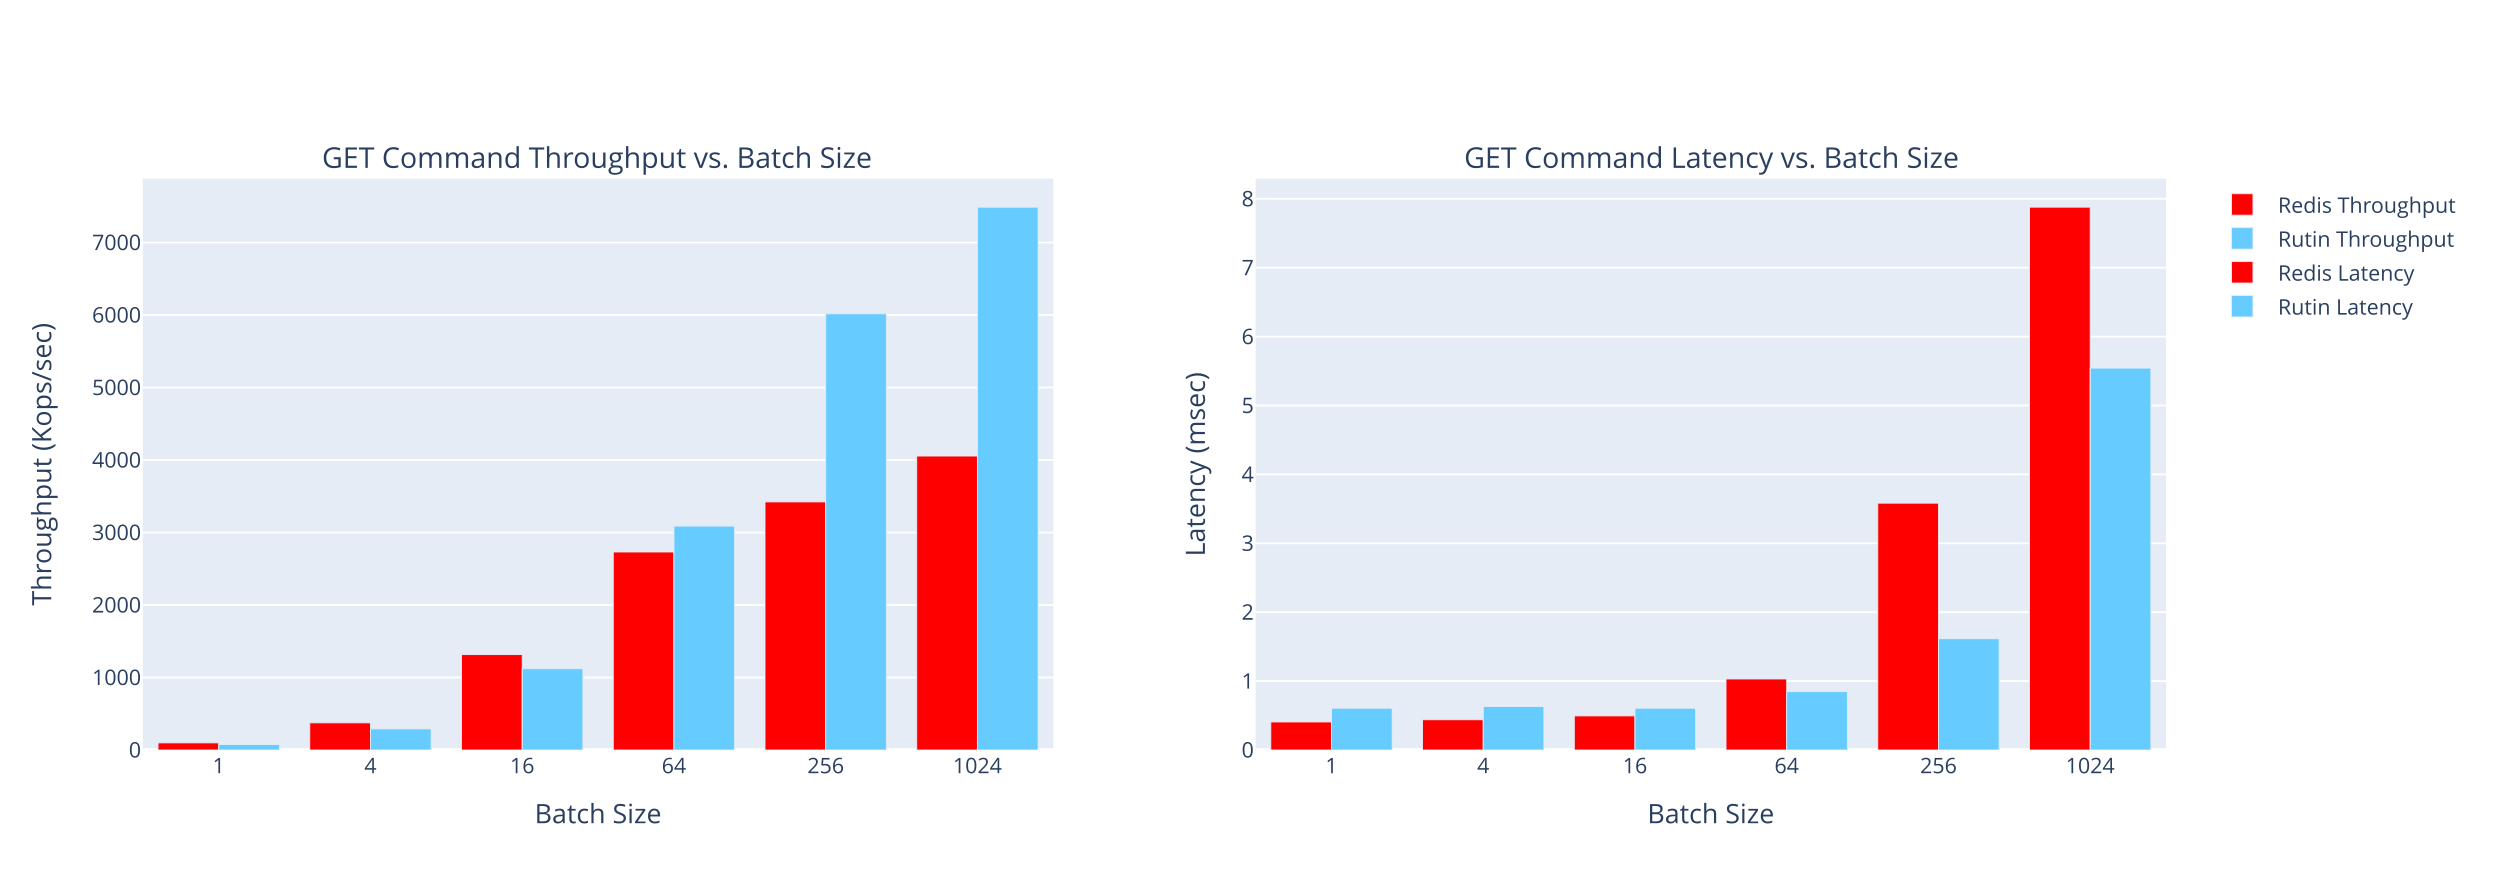
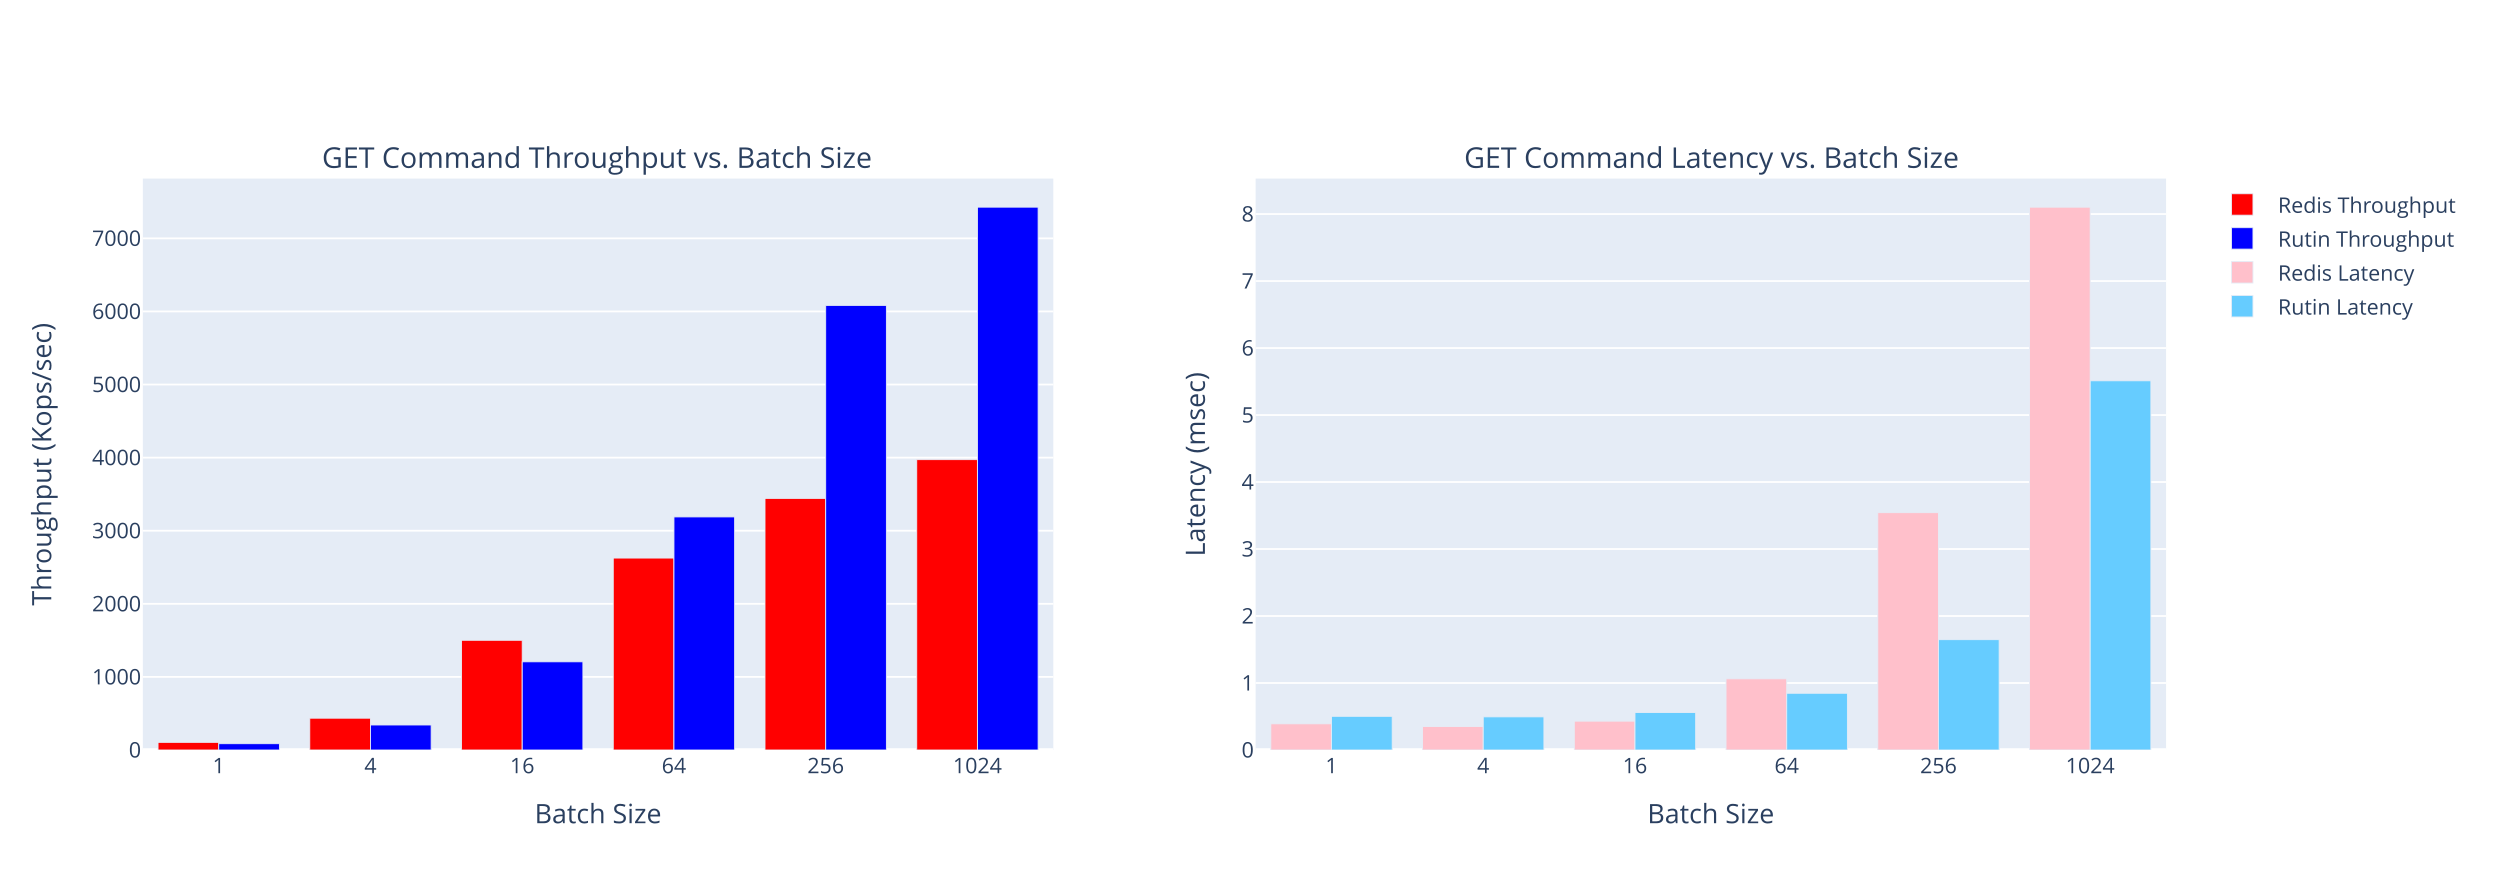
<svg xmlns="http://www.w3.org/2000/svg" class="main-svg" width="1400" height="500" style="" viewBox="0 0 1400 500">
  <rect x="0" y="0" width="1400" height="500" style="fill: rgb(255, 255, 255); fill-opacity: 1;" />
-   <defs id="defs-3539e7">
+   <defs id="defs-736aa3">
    <g class="clips">
-       <clipPath id="clip3539e7xyplot" class="plotclip">
+       <clipPath id="clip736aa3xyplot" class="plotclip">
        <rect width="509.85" height="320" />
      </clipPath>
-       <clipPath id="clip3539e7x2y2plot" class="plotclip">
+       <clipPath id="clip736aa3x2y2plot" class="plotclip">
        <rect width="509.85" height="320" />
      </clipPath>
-       <clipPath class="axesclip" id="clip3539e7x">
+       <clipPath class="axesclip" id="clip736aa3x">
        <rect x="80" y="0" width="509.85" height="500" />
      </clipPath>
-       <clipPath class="axesclip" id="clip3539e7y">
+       <clipPath class="axesclip" id="clip736aa3y">
        <rect x="0" y="100" width="1400" height="320" />
      </clipPath>
-       <clipPath class="axesclip" id="clip3539e7xy">
+       <clipPath class="axesclip" id="clip736aa3xy">
        <rect x="80" y="100" width="509.85" height="320" />
      </clipPath>
-       <clipPath class="axesclip" id="clip3539e7y2">
+       <clipPath class="axesclip" id="clip736aa3y2">
        <rect x="0" y="100" width="1400" height="320" />
      </clipPath>
-       <clipPath class="axesclip" id="clip3539e7xy2">
+       <clipPath class="axesclip" id="clip736aa3xy2">
        <rect x="80" y="100" width="509.85" height="320" />
      </clipPath>
-       <clipPath class="axesclip" id="clip3539e7x2">
+       <clipPath class="axesclip" id="clip736aa3x2">
        <rect x="703.15" y="0" width="509.85" height="500" />
      </clipPath>
-       <clipPath class="axesclip" id="clip3539e7x2y">
+       <clipPath class="axesclip" id="clip736aa3x2y">
        <rect x="703.15" y="100" width="509.85" height="320" />
      </clipPath>
-       <clipPath class="axesclip" id="clip3539e7x2y2">
+       <clipPath class="axesclip" id="clip736aa3x2y2">
        <rect x="703.15" y="100" width="509.85" height="320" />
      </clipPath>
    </g>
    <g class="gradients" />
    <g class="patterns" />
  </defs>
  <g class="bglayer">
    <rect class="bg" x="80" y="100" width="509.85" height="320" style="fill: rgb(229, 236, 246); fill-opacity: 1; stroke-width: 0;" />
    <rect class="bg" x="703.15" y="100" width="509.85" height="320" style="fill: rgb(229, 236, 246); fill-opacity: 1; stroke-width: 0;" />
  </g>
  <g class="layer-below">
    <g class="imagelayer" />
    <g class="shapelayer" />
  </g>
  <g class="cartesianlayer">
    <g class="subplot xy">
      <g class="layer-subplot">
        <g class="shapelayer" />
        <g class="imagelayer" />
      </g>
      <g class="minor-gridlayer">
        <g class="x" />
        <g class="y" />
      </g>
      <g class="gridlayer">
        <g class="x" />
        <g class="y">
-           <path class="ygrid crisp" transform="translate(0,379.4)" d="M80,0h509.85" style="stroke: rgb(255, 255, 255); stroke-opacity: 1; stroke-width: 1px;" />
-           <path class="ygrid crisp" transform="translate(0,338.8)" d="M80,0h509.85" style="stroke: rgb(255, 255, 255); stroke-opacity: 1; stroke-width: 1px;" />
-           <path class="ygrid crisp" transform="translate(0,298.21)" d="M80,0h509.85" style="stroke: rgb(255, 255, 255); stroke-opacity: 1; stroke-width: 1px;" />
-           <path class="ygrid crisp" transform="translate(0,257.61)" d="M80,0h509.85" style="stroke: rgb(255, 255, 255); stroke-opacity: 1; stroke-width: 1px;" />
-           <path class="ygrid crisp" transform="translate(0,217.01)" d="M80,0h509.85" style="stroke: rgb(255, 255, 255); stroke-opacity: 1; stroke-width: 1px;" />
-           <path class="ygrid crisp" transform="translate(0,176.41)" d="M80,0h509.85" style="stroke: rgb(255, 255, 255); stroke-opacity: 1; stroke-width: 1px;" />
-           <path class="ygrid crisp" transform="translate(0,135.82)" d="M80,0h509.85" style="stroke: rgb(255, 255, 255); stroke-opacity: 1; stroke-width: 1px;" />
+           <path class="ygrid crisp" transform="translate(0,379.07)" d="M80,0h509.85" style="stroke: rgb(255, 255, 255); stroke-opacity: 1; stroke-width: 1px;" />
+           <path class="ygrid crisp" transform="translate(0,338.14)" d="M80,0h509.85" style="stroke: rgb(255, 255, 255); stroke-opacity: 1; stroke-width: 1px;" />
+           <path class="ygrid crisp" transform="translate(0,297.2)" d="M80,0h509.85" style="stroke: rgb(255, 255, 255); stroke-opacity: 1; stroke-width: 1px;" />
+           <path class="ygrid crisp" transform="translate(0,256.27)" d="M80,0h509.85" style="stroke: rgb(255, 255, 255); stroke-opacity: 1; stroke-width: 1px;" />
+           <path class="ygrid crisp" transform="translate(0,215.34)" d="M80,0h509.85" style="stroke: rgb(255, 255, 255); stroke-opacity: 1; stroke-width: 1px;" />
+           <path class="ygrid crisp" transform="translate(0,174.41)" d="M80,0h509.85" style="stroke: rgb(255, 255, 255); stroke-opacity: 1; stroke-width: 1px;" />
+           <path class="ygrid crisp" transform="translate(0,133.48)" d="M80,0h509.85" style="stroke: rgb(255, 255, 255); stroke-opacity: 1; stroke-width: 1px;" />
        </g>
      </g>
      <g class="zerolinelayer">
        <path class="yzl zl crisp" transform="translate(0,420)" d="M80,0h509.85" style="stroke: rgb(255, 255, 255); stroke-opacity: 1; stroke-width: 2px;" />
      </g>
      <g class="layer-between">
        <g class="shapelayer" />
        <g class="imagelayer" />
      </g>
      <path class="xlines-below" />
      <path class="ylines-below" />
      <g class="overlines-below" />
      <g class="xaxislayer-below" />
      <g class="yaxislayer-below" />
      <g class="overaxes-below" />
-       <g class="plot" transform="translate(80,100)" clip-path="url(#clip3539e7xyplot)">
+       <g class="plot" transform="translate(80,100)" clip-path="url(#clip736aa3xyplot)">
        <g class="barlayer mlayer">
          <g class="trace bars" style="opacity: 1;">
            <g class="points">
              <g class="point">
-                 <path d="M8.5,320V316.01H42.49V320Z" style="vector-effect: none; opacity: 1; stroke-width: 0.5px; fill: rgb(255, 0, 0); fill-opacity: 1; stroke: rgb(229, 236, 246); stroke-opacity: 1;" />
-               </g>
-               <g class="point">
-                 <path d="M93.47,320V304.79H127.46V320Z" style="vector-effect: none; opacity: 1; stroke-width: 0.5px; fill: rgb(255, 0, 0); fill-opacity: 1; stroke: rgb(229, 236, 246); stroke-opacity: 1;" />
-               </g>
-               <g class="point">
-                 <path d="M178.45,320V266.58H212.44V320Z" style="vector-effect: none; opacity: 1; stroke-width: 0.5px; fill: rgb(255, 0, 0); fill-opacity: 1; stroke: rgb(229, 236, 246); stroke-opacity: 1;" />
-               </g>
-               <g class="point">
-                 <path d="M263.42,320V209.11H297.41V320Z" style="vector-effect: none; opacity: 1; stroke-width: 0.5px; fill: rgb(255, 0, 0); fill-opacity: 1; stroke: rgb(229, 236, 246); stroke-opacity: 1;" />
-               </g>
-               <g class="point">
-                 <path d="M348.4,320V181.06H382.39V320Z" style="vector-effect: none; opacity: 1; stroke-width: 0.5px; fill: rgb(255, 0, 0); fill-opacity: 1; stroke: rgb(229, 236, 246); stroke-opacity: 1;" />
-               </g>
-               <g class="point">
-                 <path d="M433.37,320V155.37H467.36V320Z" style="vector-effect: none; opacity: 1; stroke-width: 0.5px; fill: rgb(255, 0, 0); fill-opacity: 1; stroke: rgb(229, 236, 246); stroke-opacity: 1;" />
+                 <path d="M8.5,320V315.72H42.49V320Z" style="vector-effect: none; opacity: 1; stroke-width: 0.5px; fill: rgb(255, 0, 0); fill-opacity: 1; stroke: rgb(229, 236, 246); stroke-opacity: 1;" />
+               </g>
+               <g class="point">
+                 <path d="M93.47,320V302.18H127.46V320Z" style="vector-effect: none; opacity: 1; stroke-width: 0.5px; fill: rgb(255, 0, 0); fill-opacity: 1; stroke: rgb(229, 236, 246); stroke-opacity: 1;" />
+               </g>
+               <g class="point">
+                 <path d="M178.45,320V258.56H212.44V320Z" style="vector-effect: none; opacity: 1; stroke-width: 0.5px; fill: rgb(255, 0, 0); fill-opacity: 1; stroke: rgb(229, 236, 246); stroke-opacity: 1;" />
+               </g>
+               <g class="point">
+                 <path d="M263.42,320V212.51H297.41V320Z" style="vector-effect: none; opacity: 1; stroke-width: 0.5px; fill: rgb(255, 0, 0); fill-opacity: 1; stroke: rgb(229, 236, 246); stroke-opacity: 1;" />
+               </g>
+               <g class="point">
+                 <path d="M348.4,320V179.1H382.39V320Z" style="vector-effect: none; opacity: 1; stroke-width: 0.5px; fill: rgb(255, 0, 0); fill-opacity: 1; stroke: rgb(229, 236, 246); stroke-opacity: 1;" />
+               </g>
+               <g class="point">
+                 <path d="M433.37,320V157.4H467.36V320Z" style="vector-effect: none; opacity: 1; stroke-width: 0.5px; fill: rgb(255, 0, 0); fill-opacity: 1; stroke: rgb(229, 236, 246); stroke-opacity: 1;" />
              </g>
            </g>
          </g>
          <g class="trace bars" style="opacity: 1;">
            <g class="points">
              <g class="point">
-                 <path d="M42.49,320V316.92H76.48V320Z" style="vector-effect: none; opacity: 1; stroke-width: 0.5px; fill: rgb(102, 204, 255); fill-opacity: 1; stroke: rgb(229, 236, 246); stroke-opacity: 1;" />
-               </g>
-               <g class="point">
-                 <path d="M127.46,320V308.18H161.45V320Z" style="vector-effect: none; opacity: 1; stroke-width: 0.5px; fill: rgb(102, 204, 255); fill-opacity: 1; stroke: rgb(229, 236, 246); stroke-opacity: 1;" />
-               </g>
-               <g class="point">
-                 <path d="M212.44,320V274.48H246.43V320Z" style="vector-effect: none; opacity: 1; stroke-width: 0.5px; fill: rgb(102, 204, 255); fill-opacity: 1; stroke: rgb(229, 236, 246); stroke-opacity: 1;" />
-               </g>
-               <g class="point">
-                 <path d="M297.41,320V194.6H331.4V320Z" style="vector-effect: none; opacity: 1; stroke-width: 0.5px; fill: rgb(102, 204, 255); fill-opacity: 1; stroke: rgb(229, 236, 246); stroke-opacity: 1;" />
-               </g>
-               <g class="point">
-                 <path d="M382.39,320V75.73H416.38V320Z" style="vector-effect: none; opacity: 1; stroke-width: 0.5px; fill: rgb(102, 204, 255); fill-opacity: 1; stroke: rgb(229, 236, 246); stroke-opacity: 1;" />
-               </g>
-               <g class="point">
-                 <path d="M467.36,320V16H501.35V320Z" style="vector-effect: none; opacity: 1; stroke-width: 0.5px; fill: rgb(102, 204, 255); fill-opacity: 1; stroke: rgb(229, 236, 246); stroke-opacity: 1;" />
+                 <path d="M42.49,320V316.47H76.48V320Z" style="vector-effect: none; opacity: 1; stroke-width: 0.5px; fill: rgb(0, 0, 255); fill-opacity: 1; stroke: rgb(229, 236, 246); stroke-opacity: 1;" />
+               </g>
+               <g class="point">
+                 <path d="M127.46,320V305.99H161.45V320Z" style="vector-effect: none; opacity: 1; stroke-width: 0.5px; fill: rgb(0, 0, 255); fill-opacity: 1; stroke: rgb(229, 236, 246); stroke-opacity: 1;" />
+               </g>
+               <g class="point">
+                 <path d="M212.44,320V270.61H246.43V320Z" style="vector-effect: none; opacity: 1; stroke-width: 0.5px; fill: rgb(0, 0, 255); fill-opacity: 1; stroke: rgb(229, 236, 246); stroke-opacity: 1;" />
+               </g>
+               <g class="point">
+                 <path d="M297.41,320V189.47H331.4V320Z" style="vector-effect: none; opacity: 1; stroke-width: 0.5px; fill: rgb(0, 0, 255); fill-opacity: 1; stroke: rgb(229, 236, 246); stroke-opacity: 1;" />
+               </g>
+               <g class="point">
+                 <path d="M382.39,320V71.02H416.38V320Z" style="vector-effect: none; opacity: 1; stroke-width: 0.5px; fill: rgb(0, 0, 255); fill-opacity: 1; stroke: rgb(229, 236, 246); stroke-opacity: 1;" />
+               </g>
+               <g class="point">
+                 <path d="M467.36,320V16H501.35V320Z" style="vector-effect: none; opacity: 1; stroke-width: 0.5px; fill: rgb(0, 0, 255); fill-opacity: 1; stroke: rgb(229, 236, 246); stroke-opacity: 1;" />
              </g>
            </g>
          </g>
        </g>
      </g>
      <g class="overplot" />
      <path class="xlines-above crisp" d="M0,0" style="fill: none;" />
      <path class="ylines-above crisp" d="M0,0" style="fill: none;" />
      <g class="overlines-above" />
      <g class="xaxislayer-above">
        <g class="xtick">
          <text text-anchor="middle" x="0" y="433" transform="translate(122.49,0)" style="font-family: 'Open Sans', verdana, arial, sans-serif; font-size: 12px; fill: rgb(42, 63, 95); fill-opacity: 1; white-space: pre; opacity: 1;">1</text>
        </g>
        <g class="xtick">
          <text text-anchor="middle" x="0" y="433" transform="translate(207.46,0)" style="font-family: 'Open Sans', verdana, arial, sans-serif; font-size: 12px; fill: rgb(42, 63, 95); fill-opacity: 1; white-space: pre; opacity: 1;">4</text>
        </g>
        <g class="xtick">
          <text text-anchor="middle" x="0" y="433" transform="translate(292.44,0)" style="font-family: 'Open Sans', verdana, arial, sans-serif; font-size: 12px; fill: rgb(42, 63, 95); fill-opacity: 1; white-space: pre; opacity: 1;">16</text>
        </g>
        <g class="xtick">
          <text text-anchor="middle" x="0" y="433" transform="translate(377.41,0)" style="font-family: 'Open Sans', verdana, arial, sans-serif; font-size: 12px; fill: rgb(42, 63, 95); fill-opacity: 1; white-space: pre; opacity: 1;">64</text>
        </g>
        <g class="xtick">
          <text text-anchor="middle" x="0" y="433" transform="translate(462.39,0)" style="font-family: 'Open Sans', verdana, arial, sans-serif; font-size: 12px; fill: rgb(42, 63, 95); fill-opacity: 1; white-space: pre; opacity: 1;">256</text>
        </g>
        <g class="xtick">
          <text text-anchor="middle" x="0" y="433" transform="translate(547.36,0)" style="font-family: 'Open Sans', verdana, arial, sans-serif; font-size: 12px; fill: rgb(42, 63, 95); fill-opacity: 1; white-space: pre; opacity: 1;">1024</text>
        </g>
      </g>
      <g class="yaxislayer-above">
        <g class="ytick">
          <text text-anchor="end" x="79" y="4.2" transform="translate(0,420)" style="font-family: 'Open Sans', verdana, arial, sans-serif; font-size: 12px; fill: rgb(42, 63, 95); fill-opacity: 1; white-space: pre; opacity: 1;">0</text>
        </g>
        <g class="ytick">
-           <text text-anchor="end" x="79" y="4.2" style="font-family: 'Open Sans', verdana, arial, sans-serif; font-size: 12px; fill: rgb(42, 63, 95); fill-opacity: 1; white-space: pre; opacity: 1;" transform="translate(0,379.4)">1000</text>
-         </g>
-         <g class="ytick">
-           <text text-anchor="end" x="79" y="4.2" style="font-family: 'Open Sans', verdana, arial, sans-serif; font-size: 12px; fill: rgb(42, 63, 95); fill-opacity: 1; white-space: pre; opacity: 1;" transform="translate(0,338.8)">2000</text>
-         </g>
-         <g class="ytick">
-           <text text-anchor="end" x="79" y="4.2" style="font-family: 'Open Sans', verdana, arial, sans-serif; font-size: 12px; fill: rgb(42, 63, 95); fill-opacity: 1; white-space: pre; opacity: 1;" transform="translate(0,298.21)">3000</text>
-         </g>
-         <g class="ytick">
-           <text text-anchor="end" x="79" y="4.2" style="font-family: 'Open Sans', verdana, arial, sans-serif; font-size: 12px; fill: rgb(42, 63, 95); fill-opacity: 1; white-space: pre; opacity: 1;" transform="translate(0,257.61)">4000</text>
-         </g>
-         <g class="ytick">
-           <text text-anchor="end" x="79" y="4.2" style="font-family: 'Open Sans', verdana, arial, sans-serif; font-size: 12px; fill: rgb(42, 63, 95); fill-opacity: 1; white-space: pre; opacity: 1;" transform="translate(0,217.01)">5000</text>
-         </g>
-         <g class="ytick">
-           <text text-anchor="end" x="79" y="4.2" style="font-family: 'Open Sans', verdana, arial, sans-serif; font-size: 12px; fill: rgb(42, 63, 95); fill-opacity: 1; white-space: pre; opacity: 1;" transform="translate(0,176.41)">6000</text>
-         </g>
-         <g class="ytick">
-           <text text-anchor="end" x="79" y="4.2" style="font-family: 'Open Sans', verdana, arial, sans-serif; font-size: 12px; fill: rgb(42, 63, 95); fill-opacity: 1; white-space: pre; opacity: 1;" transform="translate(0,135.82)">7000</text>
+           <text text-anchor="end" x="79" y="4.2" style="font-family: 'Open Sans', verdana, arial, sans-serif; font-size: 12px; fill: rgb(42, 63, 95); fill-opacity: 1; white-space: pre; opacity: 1;" transform="translate(0,379.07)">1000</text>
+         </g>
+         <g class="ytick">
+           <text text-anchor="end" x="79" y="4.2" style="font-family: 'Open Sans', verdana, arial, sans-serif; font-size: 12px; fill: rgb(42, 63, 95); fill-opacity: 1; white-space: pre; opacity: 1;" transform="translate(0,338.14)">2000</text>
+         </g>
+         <g class="ytick">
+           <text text-anchor="end" x="79" y="4.2" style="font-family: 'Open Sans', verdana, arial, sans-serif; font-size: 12px; fill: rgb(42, 63, 95); fill-opacity: 1; white-space: pre; opacity: 1;" transform="translate(0,297.2)">3000</text>
+         </g>
+         <g class="ytick">
+           <text text-anchor="end" x="79" y="4.2" style="font-family: 'Open Sans', verdana, arial, sans-serif; font-size: 12px; fill: rgb(42, 63, 95); fill-opacity: 1; white-space: pre; opacity: 1;" transform="translate(0,256.27)">4000</text>
+         </g>
+         <g class="ytick">
+           <text text-anchor="end" x="79" y="4.2" style="font-family: 'Open Sans', verdana, arial, sans-serif; font-size: 12px; fill: rgb(42, 63, 95); fill-opacity: 1; white-space: pre; opacity: 1;" transform="translate(0,215.34)">5000</text>
+         </g>
+         <g class="ytick">
+           <text text-anchor="end" x="79" y="4.2" style="font-family: 'Open Sans', verdana, arial, sans-serif; font-size: 12px; fill: rgb(42, 63, 95); fill-opacity: 1; white-space: pre; opacity: 1;" transform="translate(0,174.41)">6000</text>
+         </g>
+         <g class="ytick">
+           <text text-anchor="end" x="79" y="4.2" style="font-family: 'Open Sans', verdana, arial, sans-serif; font-size: 12px; fill: rgb(42, 63, 95); fill-opacity: 1; white-space: pre; opacity: 1;" transform="translate(0,133.48)">7000</text>
        </g>
      </g>
      <g class="overaxes-above" />
    </g>
    <g class="subplot x2y2">
      <g class="layer-subplot">
        <g class="shapelayer" />
        <g class="imagelayer" />
      </g>
      <g class="minor-gridlayer">
        <g class="x2" />
        <g class="y2" />
      </g>
      <g class="gridlayer">
        <g class="x2" />
        <g class="y2">
-           <path class="y2grid crisp" transform="translate(0,381.42)" d="M703.15,0h509.85" style="stroke: rgb(255, 255, 255); stroke-opacity: 1; stroke-width: 1px;" />
-           <path class="y2grid crisp" transform="translate(0,342.83)" d="M703.15,0h509.85" style="stroke: rgb(255, 255, 255); stroke-opacity: 1; stroke-width: 1px;" />
-           <path class="y2grid crisp" transform="translate(0,304.25)" d="M703.15,0h509.85" style="stroke: rgb(255, 255, 255); stroke-opacity: 1; stroke-width: 1px;" />
-           <path class="y2grid crisp" transform="translate(0,265.67)" d="M703.15,0h509.85" style="stroke: rgb(255, 255, 255); stroke-opacity: 1; stroke-width: 1px;" />
-           <path class="y2grid crisp" transform="translate(0,227.08)" d="M703.15,0h509.85" style="stroke: rgb(255, 255, 255); stroke-opacity: 1; stroke-width: 1px;" />
-           <path class="y2grid crisp" transform="translate(0,188.5)" d="M703.15,0h509.85" style="stroke: rgb(255, 255, 255); stroke-opacity: 1; stroke-width: 1px;" />
-           <path class="y2grid crisp" transform="translate(0,149.91)" d="M703.15,0h509.85" style="stroke: rgb(255, 255, 255); stroke-opacity: 1; stroke-width: 1px;" />
-           <path class="y2grid crisp" transform="translate(0,111.33)" d="M703.15,0h509.85" style="stroke: rgb(255, 255, 255); stroke-opacity: 1; stroke-width: 1px;" />
+           <path class="y2grid crisp" transform="translate(0,382.48)" d="M703.15,0h509.85" style="stroke: rgb(255, 255, 255); stroke-opacity: 1; stroke-width: 1px;" />
+           <path class="y2grid crisp" transform="translate(0,344.97)" d="M703.15,0h509.85" style="stroke: rgb(255, 255, 255); stroke-opacity: 1; stroke-width: 1px;" />
+           <path class="y2grid crisp" transform="translate(0,307.45)" d="M703.15,0h509.85" style="stroke: rgb(255, 255, 255); stroke-opacity: 1; stroke-width: 1px;" />
+           <path class="y2grid crisp" transform="translate(0,269.93)" d="M703.15,0h509.85" style="stroke: rgb(255, 255, 255); stroke-opacity: 1; stroke-width: 1px;" />
+           <path class="y2grid crisp" transform="translate(0,232.42)" d="M703.15,0h509.85" style="stroke: rgb(255, 255, 255); stroke-opacity: 1; stroke-width: 1px;" />
+           <path class="y2grid crisp" transform="translate(0,194.9)" d="M703.15,0h509.85" style="stroke: rgb(255, 255, 255); stroke-opacity: 1; stroke-width: 1px;" />
+           <path class="y2grid crisp" transform="translate(0,157.38)" d="M703.15,0h509.85" style="stroke: rgb(255, 255, 255); stroke-opacity: 1; stroke-width: 1px;" />
+           <path class="y2grid crisp" transform="translate(0,119.86)" d="M703.15,0h509.85" style="stroke: rgb(255, 255, 255); stroke-opacity: 1; stroke-width: 1px;" />
        </g>
      </g>
      <g class="zerolinelayer">
        <path class="y2zl zl crisp" transform="translate(0,420)" d="M703.15,0h509.85" style="stroke: rgb(255, 255, 255); stroke-opacity: 1; stroke-width: 2px;" />
      </g>
      <g class="layer-between">
        <g class="shapelayer" />
        <g class="imagelayer" />
      </g>
      <path class="xlines-below" />
      <path class="ylines-below" />
      <g class="overlines-below" />
      <g class="xaxislayer-below" />
      <g class="yaxislayer-below" />
      <g class="overaxes-below" />
-       <g class="plot" transform="translate(703.15,100)" clip-path="url(#clip3539e7x2y2plot)">
+       <g class="plot" transform="translate(703.15,100)" clip-path="url(#clip736aa3x2y2plot)">
        <g class="barlayer mlayer">
          <g class="trace bars" style="opacity: 1;">
            <g class="points">
              <g class="point">
-                 <path d="M8.5,320V304.3H42.49V320Z" style="vector-effect: none; opacity: 1; stroke-width: 0.5px; fill: rgb(255, 0, 0); fill-opacity: 1; stroke: rgb(229, 236, 246); stroke-opacity: 1;" />
-               </g>
-               <g class="point">
-                 <path d="M93.47,320V303.06H127.46V320Z" style="vector-effect: none; opacity: 1; stroke-width: 0.5px; fill: rgb(255, 0, 0); fill-opacity: 1; stroke: rgb(229, 236, 246); stroke-opacity: 1;" />
-               </g>
-               <g class="point">
-                 <path d="M178.45,320V300.9H212.44V320Z" style="vector-effect: none; opacity: 1; stroke-width: 0.5px; fill: rgb(255, 0, 0); fill-opacity: 1; stroke: rgb(229, 236, 246); stroke-opacity: 1;" />
-               </g>
-               <g class="point">
-                 <path d="M263.42,320V280.22H297.41V320Z" style="vector-effect: none; opacity: 1; stroke-width: 0.5px; fill: rgb(255, 0, 0); fill-opacity: 1; stroke: rgb(229, 236, 246); stroke-opacity: 1;" />
-               </g>
-               <g class="point">
-                 <path d="M348.4,320V181.76H382.39V320Z" style="vector-effect: none; opacity: 1; stroke-width: 0.5px; fill: rgb(255, 0, 0); fill-opacity: 1; stroke: rgb(229, 236, 246); stroke-opacity: 1;" />
-               </g>
-               <g class="point">
-                 <path d="M433.37,320V16H467.36V320Z" style="vector-effect: none; opacity: 1; stroke-width: 0.5px; fill: rgb(255, 0, 0); fill-opacity: 1; stroke: rgb(229, 236, 246); stroke-opacity: 1;" />
+                 <path d="M8.5,320V305.33H42.49V320Z" style="vector-effect: none; opacity: 1; stroke-width: 0.5px; fill: rgb(255, 192, 203); fill-opacity: 1; stroke: rgb(229, 236, 246); stroke-opacity: 1;" />
+               </g>
+               <g class="point">
+                 <path d="M93.47,320V306.83H127.46V320Z" style="vector-effect: none; opacity: 1; stroke-width: 0.5px; fill: rgb(255, 192, 203); fill-opacity: 1; stroke: rgb(229, 236, 246); stroke-opacity: 1;" />
+               </g>
+               <g class="point">
+                 <path d="M178.45,320V303.83H212.44V320Z" style="vector-effect: none; opacity: 1; stroke-width: 0.5px; fill: rgb(255, 192, 203); fill-opacity: 1; stroke: rgb(229, 236, 246); stroke-opacity: 1;" />
+               </g>
+               <g class="point">
+                 <path d="M263.42,320V280.12H297.41V320Z" style="vector-effect: none; opacity: 1; stroke-width: 0.5px; fill: rgb(255, 192, 203); fill-opacity: 1; stroke: rgb(229, 236, 246); stroke-opacity: 1;" />
+               </g>
+               <g class="point">
+                 <path d="M348.4,320V187.08H382.39V320Z" style="vector-effect: none; opacity: 1; stroke-width: 0.5px; fill: rgb(255, 192, 203); fill-opacity: 1; stroke: rgb(229, 236, 246); stroke-opacity: 1;" />
+               </g>
+               <g class="point">
+                 <path d="M433.37,320V16H467.36V320Z" style="vector-effect: none; opacity: 1; stroke-width: 0.5px; fill: rgb(255, 192, 203); fill-opacity: 1; stroke: rgb(229, 236, 246); stroke-opacity: 1;" />
              </g>
            </g>
          </g>
          <g class="trace bars" style="opacity: 1;">
            <g class="points">
              <g class="point">
-                 <path d="M42.49,320V296.58H76.48V320Z" style="vector-effect: none; opacity: 1; stroke-width: 0.5px; fill: rgb(102, 204, 255); fill-opacity: 1; stroke: rgb(229, 236, 246); stroke-opacity: 1;" />
-               </g>
-               <g class="point">
-                 <path d="M127.46,320V295.65H161.45V320Z" style="vector-effect: none; opacity: 1; stroke-width: 0.5px; fill: rgb(102, 204, 255); fill-opacity: 1; stroke: rgb(229, 236, 246); stroke-opacity: 1;" />
-               </g>
-               <g class="point">
-                 <path d="M212.44,320V296.58H246.43V320Z" style="vector-effect: none; opacity: 1; stroke-width: 0.5px; fill: rgb(102, 204, 255); fill-opacity: 1; stroke: rgb(229, 236, 246); stroke-opacity: 1;" />
-               </g>
-               <g class="point">
-                 <path d="M297.41,320V287.32H331.4V320Z" style="vector-effect: none; opacity: 1; stroke-width: 0.5px; fill: rgb(102, 204, 255); fill-opacity: 1; stroke: rgb(229, 236, 246); stroke-opacity: 1;" />
-               </g>
-               <g class="point">
-                 <path d="M382.39,320V257.69H416.38V320Z" style="vector-effect: none; opacity: 1; stroke-width: 0.5px; fill: rgb(102, 204, 255); fill-opacity: 1; stroke: rgb(229, 236, 246); stroke-opacity: 1;" />
-               </g>
-               <g class="point">
-                 <path d="M467.36,320V106.13H501.35V320Z" style="vector-effect: none; opacity: 1; stroke-width: 0.5px; fill: rgb(102, 204, 255); fill-opacity: 1; stroke: rgb(229, 236, 246); stroke-opacity: 1;" />
+                 <path d="M42.49,320V301.13H76.48V320Z" style="vector-effect: none; opacity: 1; stroke-width: 0.5px; fill: rgb(102, 204, 255); fill-opacity: 1; stroke: rgb(229, 236, 246); stroke-opacity: 1;" />
+               </g>
+               <g class="point">
+                 <path d="M127.46,320V301.43H161.45V320Z" style="vector-effect: none; opacity: 1; stroke-width: 0.5px; fill: rgb(102, 204, 255); fill-opacity: 1; stroke: rgb(229, 236, 246); stroke-opacity: 1;" />
+               </g>
+               <g class="point">
+                 <path d="M212.44,320V299.03H246.43V320Z" style="vector-effect: none; opacity: 1; stroke-width: 0.5px; fill: rgb(102, 204, 255); fill-opacity: 1; stroke: rgb(229, 236, 246); stroke-opacity: 1;" />
+               </g>
+               <g class="point">
+                 <path d="M297.41,320V288.22H331.4V320Z" style="vector-effect: none; opacity: 1; stroke-width: 0.5px; fill: rgb(102, 204, 255); fill-opacity: 1; stroke: rgb(229, 236, 246); stroke-opacity: 1;" />
+               </g>
+               <g class="point">
+                 <path d="M382.39,320V258.21H416.38V320Z" style="vector-effect: none; opacity: 1; stroke-width: 0.5px; fill: rgb(102, 204, 255); fill-opacity: 1; stroke: rgb(229, 236, 246); stroke-opacity: 1;" />
+               </g>
+               <g class="point">
+                 <path d="M467.36,320V113.24H501.35V320Z" style="vector-effect: none; opacity: 1; stroke-width: 0.5px; fill: rgb(102, 204, 255); fill-opacity: 1; stroke: rgb(229, 236, 246); stroke-opacity: 1;" />
              </g>
            </g>
          </g>
        </g>
      </g>
      <g class="overplot" />
      <path class="xlines-above crisp" d="M0,0" style="fill: none;" />
      <path class="ylines-above crisp" d="M0,0" style="fill: none;" />
      <g class="overlines-above" />
      <g class="xaxislayer-above">
        <g class="x2tick">
          <text text-anchor="middle" x="0" y="433" transform="translate(745.64,0)" style="font-family: 'Open Sans', verdana, arial, sans-serif; font-size: 12px; fill: rgb(42, 63, 95); fill-opacity: 1; white-space: pre; opacity: 1;">1</text>
        </g>
        <g class="x2tick">
          <text text-anchor="middle" x="0" y="433" transform="translate(830.61,0)" style="font-family: 'Open Sans', verdana, arial, sans-serif; font-size: 12px; fill: rgb(42, 63, 95); fill-opacity: 1; white-space: pre; opacity: 1;">4</text>
        </g>
        <g class="x2tick">
          <text text-anchor="middle" x="0" y="433" transform="translate(915.59,0)" style="font-family: 'Open Sans', verdana, arial, sans-serif; font-size: 12px; fill: rgb(42, 63, 95); fill-opacity: 1; white-space: pre; opacity: 1;">16</text>
        </g>
        <g class="x2tick">
          <text text-anchor="middle" x="0" y="433" transform="translate(1000.56,0)" style="font-family: 'Open Sans', verdana, arial, sans-serif; font-size: 12px; fill: rgb(42, 63, 95); fill-opacity: 1; white-space: pre; opacity: 1;">64</text>
        </g>
        <g class="x2tick">
          <text text-anchor="middle" x="0" y="433" transform="translate(1085.54,0)" style="font-family: 'Open Sans', verdana, arial, sans-serif; font-size: 12px; fill: rgb(42, 63, 95); fill-opacity: 1; white-space: pre; opacity: 1;">256</text>
        </g>
        <g class="x2tick">
          <text text-anchor="middle" x="0" y="433" transform="translate(1170.51,0)" style="font-family: 'Open Sans', verdana, arial, sans-serif; font-size: 12px; fill: rgb(42, 63, 95); fill-opacity: 1; white-space: pre; opacity: 1;">1024</text>
        </g>
      </g>
      <g class="yaxislayer-above">
        <g class="y2tick">
          <text text-anchor="end" x="702.15" y="4.2" transform="translate(0,420)" style="font-family: 'Open Sans', verdana, arial, sans-serif; font-size: 12px; fill: rgb(42, 63, 95); fill-opacity: 1; white-space: pre; opacity: 1;">0</text>
        </g>
        <g class="y2tick">
-           <text text-anchor="end" x="702.15" y="4.2" style="font-family: 'Open Sans', verdana, arial, sans-serif; font-size: 12px; fill: rgb(42, 63, 95); fill-opacity: 1; white-space: pre; opacity: 1;" transform="translate(0,381.42)">1</text>
-         </g>
-         <g class="y2tick">
-           <text text-anchor="end" x="702.15" y="4.2" style="font-family: 'Open Sans', verdana, arial, sans-serif; font-size: 12px; fill: rgb(42, 63, 95); fill-opacity: 1; white-space: pre; opacity: 1;" transform="translate(0,342.83)">2</text>
-         </g>
-         <g class="y2tick">
-           <text text-anchor="end" x="702.15" y="4.2" style="font-family: 'Open Sans', verdana, arial, sans-serif; font-size: 12px; fill: rgb(42, 63, 95); fill-opacity: 1; white-space: pre; opacity: 1;" transform="translate(0,304.25)">3</text>
-         </g>
-         <g class="y2tick">
-           <text text-anchor="end" x="702.15" y="4.2" style="font-family: 'Open Sans', verdana, arial, sans-serif; font-size: 12px; fill: rgb(42, 63, 95); fill-opacity: 1; white-space: pre; opacity: 1;" transform="translate(0,265.67)">4</text>
-         </g>
-         <g class="y2tick">
-           <text text-anchor="end" x="702.15" y="4.2" style="font-family: 'Open Sans', verdana, arial, sans-serif; font-size: 12px; fill: rgb(42, 63, 95); fill-opacity: 1; white-space: pre; opacity: 1;" transform="translate(0,227.08)">5</text>
-         </g>
-         <g class="y2tick">
-           <text text-anchor="end" x="702.15" y="4.2" style="font-family: 'Open Sans', verdana, arial, sans-serif; font-size: 12px; fill: rgb(42, 63, 95); fill-opacity: 1; white-space: pre; opacity: 1;" transform="translate(0,188.5)">6</text>
-         </g>
-         <g class="y2tick">
-           <text text-anchor="end" x="702.15" y="4.2" style="font-family: 'Open Sans', verdana, arial, sans-serif; font-size: 12px; fill: rgb(42, 63, 95); fill-opacity: 1; white-space: pre; opacity: 1;" transform="translate(0,149.91)">7</text>
-         </g>
-         <g class="y2tick">
-           <text text-anchor="end" x="702.15" y="4.2" style="font-family: 'Open Sans', verdana, arial, sans-serif; font-size: 12px; fill: rgb(42, 63, 95); fill-opacity: 1; white-space: pre; opacity: 1;" transform="translate(0,111.33)">8</text>
+           <text text-anchor="end" x="702.15" y="4.2" style="font-family: 'Open Sans', verdana, arial, sans-serif; font-size: 12px; fill: rgb(42, 63, 95); fill-opacity: 1; white-space: pre; opacity: 1;" transform="translate(0,382.48)">1</text>
+         </g>
+         <g class="y2tick">
+           <text text-anchor="end" x="702.15" y="4.2" style="font-family: 'Open Sans', verdana, arial, sans-serif; font-size: 12px; fill: rgb(42, 63, 95); fill-opacity: 1; white-space: pre; opacity: 1;" transform="translate(0,344.97)">2</text>
+         </g>
+         <g class="y2tick">
+           <text text-anchor="end" x="702.15" y="4.2" style="font-family: 'Open Sans', verdana, arial, sans-serif; font-size: 12px; fill: rgb(42, 63, 95); fill-opacity: 1; white-space: pre; opacity: 1;" transform="translate(0,307.45)">3</text>
+         </g>
+         <g class="y2tick">
+           <text text-anchor="end" x="702.15" y="4.2" style="font-family: 'Open Sans', verdana, arial, sans-serif; font-size: 12px; fill: rgb(42, 63, 95); fill-opacity: 1; white-space: pre; opacity: 1;" transform="translate(0,269.93)">4</text>
+         </g>
+         <g class="y2tick">
+           <text text-anchor="end" x="702.15" y="4.2" style="font-family: 'Open Sans', verdana, arial, sans-serif; font-size: 12px; fill: rgb(42, 63, 95); fill-opacity: 1; white-space: pre; opacity: 1;" transform="translate(0,232.42)">5</text>
+         </g>
+         <g class="y2tick">
+           <text text-anchor="end" x="702.15" y="4.2" style="font-family: 'Open Sans', verdana, arial, sans-serif; font-size: 12px; fill: rgb(42, 63, 95); fill-opacity: 1; white-space: pre; opacity: 1;" transform="translate(0,194.9)">6</text>
+         </g>
+         <g class="y2tick">
+           <text text-anchor="end" x="702.15" y="4.2" style="font-family: 'Open Sans', verdana, arial, sans-serif; font-size: 12px; fill: rgb(42, 63, 95); fill-opacity: 1; white-space: pre; opacity: 1;" transform="translate(0,157.38)">7</text>
+         </g>
+         <g class="y2tick">
+           <text text-anchor="end" x="702.15" y="4.2" style="font-family: 'Open Sans', verdana, arial, sans-serif; font-size: 12px; fill: rgb(42, 63, 95); fill-opacity: 1; white-space: pre; opacity: 1;" transform="translate(0,119.86)">8</text>
        </g>
      </g>
      <g class="overaxes-above" />
    </g>
  </g>
  <g class="polarlayer" />
  <g class="smithlayer" />
  <g class="ternarylayer" />
  <g class="geolayer" />
  <g class="funnelarealayer" />
  <g class="pielayer" />
  <g class="iciclelayer" />
  <g class="treemaplayer" />
  <g class="sunburstlayer" />
  <g class="glimages" />
-   <defs id="topdefs-3539e7">
+   <defs id="topdefs-736aa3">
    <g class="clips" />
-     <clipPath id="legend3539e7">
+     <clipPath id="legend736aa3">
      <rect width="152" height="86" x="0" y="0" />
    </clipPath>
  </defs>
  <g class="layer-above">
    <g class="imagelayer" />
    <g class="shapelayer" />
  </g>
  <g class="infolayer">
    <g class="legend" pointer-events="all" transform="translate(1235.66,100)">
      <rect class="bg" shape-rendering="crispEdges" style="stroke: rgb(68, 68, 68); stroke-opacity: 1; fill: rgb(255, 255, 255); fill-opacity: 1; stroke-width: 0px;" width="152" height="86" x="0" y="0" />
-       <g class="scrollbox" transform="" clip-path="url(#legend3539e7)">
+       <g class="scrollbox" transform="" clip-path="url(#legend736aa3)">
        <g class="groups">
          <g class="traces" transform="translate(0,14.5)" style="opacity: 1;">
            <text class="legendtext" text-anchor="start" x="40" y="4.68" style="font-family: 'Open Sans', verdana, arial, sans-serif; font-size: 12px; fill: rgb(42, 63, 95); fill-opacity: 1; white-space: pre;">Redis Throughput</text>
            <g class="layers" style="opacity: 1;">
              <g class="legendfill" />
              <g class="legendlines" />
              <g class="legendsymbols">
                <g class="legendpoints">
                  <path class="legendundefined" d="M6,6H-6V-6H6Z" transform="translate(20,0)" style="stroke-width: 0.5px; fill: rgb(255, 0, 0); fill-opacity: 1; stroke: rgb(229, 236, 246); stroke-opacity: 1;" />
                </g>
              </g>
            </g>
            <rect class="legendtoggle" x="0" y="-9.5" width="146.203" height="19" style="fill: rgb(0, 0, 0); fill-opacity: 0;" />
          </g>
          <g class="traces" transform="translate(0,33.5)" style="opacity: 1;">
            <text class="legendtext" text-anchor="start" x="40" y="4.68" style="font-family: 'Open Sans', verdana, arial, sans-serif; font-size: 12px; fill: rgb(42, 63, 95); fill-opacity: 1; white-space: pre;">Rutin Throughput</text>
            <g class="layers" style="opacity: 1;">
              <g class="legendfill" />
              <g class="legendlines" />
              <g class="legendsymbols">
                <g class="legendpoints">
-                   <path class="legendundefined" d="M6,6H-6V-6H6Z" transform="translate(20,0)" style="stroke-width: 0.5px; fill: rgb(102, 204, 255); fill-opacity: 1; stroke: rgb(229, 236, 246); stroke-opacity: 1;" />
+                   <path class="legendundefined" d="M6,6H-6V-6H6Z" transform="translate(20,0)" style="stroke-width: 0.5px; fill: rgb(0, 0, 255); fill-opacity: 1; stroke: rgb(229, 236, 246); stroke-opacity: 1;" />
                </g>
              </g>
            </g>
            <rect class="legendtoggle" x="0" y="-9.5" width="146.203" height="19" style="fill: rgb(0, 0, 0); fill-opacity: 0;" />
          </g>
          <g class="traces" transform="translate(0,52.5)" style="opacity: 1;">
            <text class="legendtext" text-anchor="start" x="40" y="4.68" style="font-family: 'Open Sans', verdana, arial, sans-serif; font-size: 12px; fill: rgb(42, 63, 95); fill-opacity: 1; white-space: pre;">Redis Latency</text>
            <g class="layers" style="opacity: 1;">
              <g class="legendfill" />
              <g class="legendlines" />
              <g class="legendsymbols">
                <g class="legendpoints">
-                   <path class="legendundefined" d="M6,6H-6V-6H6Z" transform="translate(20,0)" style="stroke-width: 0.5px; fill: rgb(255, 0, 0); fill-opacity: 1; stroke: rgb(229, 236, 246); stroke-opacity: 1;" />
+                   <path class="legendundefined" d="M6,6H-6V-6H6Z" transform="translate(20,0)" style="stroke-width: 0.5px; fill: rgb(255, 192, 203); fill-opacity: 1; stroke: rgb(229, 236, 246); stroke-opacity: 1;" />
                </g>
              </g>
            </g>
            <rect class="legendtoggle" x="0" y="-9.5" width="146.203" height="19" style="fill: rgb(0, 0, 0); fill-opacity: 0;" />
          </g>
          <g class="traces" transform="translate(0,71.5)" style="opacity: 1;">
            <text class="legendtext" text-anchor="start" x="40" y="4.68" style="font-family: 'Open Sans', verdana, arial, sans-serif; font-size: 12px; fill: rgb(42, 63, 95); fill-opacity: 1; white-space: pre;">Rutin Latency</text>
            <g class="layers" style="opacity: 1;">
              <g class="legendfill" />
              <g class="legendlines" />
              <g class="legendsymbols">
                <g class="legendpoints">
                  <path class="legendundefined" d="M6,6H-6V-6H6Z" transform="translate(20,0)" style="stroke-width: 0.5px; fill: rgb(102, 204, 255); fill-opacity: 1; stroke: rgb(229, 236, 246); stroke-opacity: 1;" />
                </g>
              </g>
            </g>
            <rect class="legendtoggle" x="0" y="-9.5" width="146.203" height="19" style="fill: rgb(0, 0, 0); fill-opacity: 0;" />
          </g>
        </g>
      </g>
      <rect class="scrollbar" rx="20" ry="3" width="0" height="0" style="fill: rgb(128, 139, 164); fill-opacity: 1;" x="0" y="0" />
    </g>
    <g class="g-gtitle" />
    <g class="g-xtitle">
      <text class="xtitle" x="334.925" y="461" text-anchor="middle" style="font-family: 'Open Sans', verdana, arial, sans-serif; font-size: 15px; fill: rgb(42, 63, 95); opacity: 1; white-space: pre;">Batch Size</text>
    </g>
    <g class="g-x2title">
      <text class="x2title" x="958.075" y="461" text-anchor="middle" style="font-family: 'Open Sans', verdana, arial, sans-serif; font-size: 15px; fill: rgb(42, 63, 95); opacity: 1; white-space: pre;">Batch Size</text>
    </g>
    <g class="g-ytitle">
      <text class="ytitle" transform="rotate(-90,28.70312,260)" x="28.703" y="260" text-anchor="middle" style="font-family: 'Open Sans', verdana, arial, sans-serif; font-size: 15px; fill: rgb(42, 63, 95); opacity: 1; white-space: pre;">Throughput (Kops/sec)</text>
    </g>
    <g class="g-y2title">
      <text class="y2title" transform="rotate(-90,674.75,260)" x="674.75" y="260" text-anchor="middle" style="font-family: 'Open Sans', verdana, arial, sans-serif; font-size: 15px; fill: rgb(42, 63, 95); opacity: 1; white-space: pre;">Latency (msec)</text>
    </g>
    <g class="annotation" data-index="0" style="opacity: 1;">
      <g class="annotation-text-g" transform="rotate(0,334.925,88.5)">
        <g class="cursor-pointer" transform="translate(165,77)">
          <rect class="bg" x="0.5" y="0.5" width="338" height="22" style="stroke-width: 1px; stroke: rgb(0, 0, 0); stroke-opacity: 0; fill: rgb(0, 0, 0); fill-opacity: 0;" />
          <text class="annotation-text" text-anchor="middle" x="169.312" y="17" style="font-family: 'Open Sans', verdana, arial, sans-serif; font-size: 16px; fill: rgb(42, 63, 95); fill-opacity: 1; white-space: pre;">GET Command Throughput vs. Batch Size</text>
        </g>
      </g>
    </g>
    <g class="annotation" data-index="1" style="opacity: 1;">
      <g class="annotation-text-g" transform="rotate(0,958.075,88.5)">
        <g class="cursor-pointer" transform="translate(804,77)">
          <rect class="bg" x="0.5" y="0.5" width="308" height="22" style="stroke-width: 1px; stroke: rgb(0, 0, 0); stroke-opacity: 0; fill: rgb(0, 0, 0); fill-opacity: 0;" />
          <text class="annotation-text" text-anchor="middle" x="154.469" y="17" style="font-family: 'Open Sans', verdana, arial, sans-serif; font-size: 16px; fill: rgb(42, 63, 95); fill-opacity: 1; white-space: pre;">GET Command Latency vs. Batch Size</text>
        </g>
      </g>
    </g>
  </g>
</svg>
